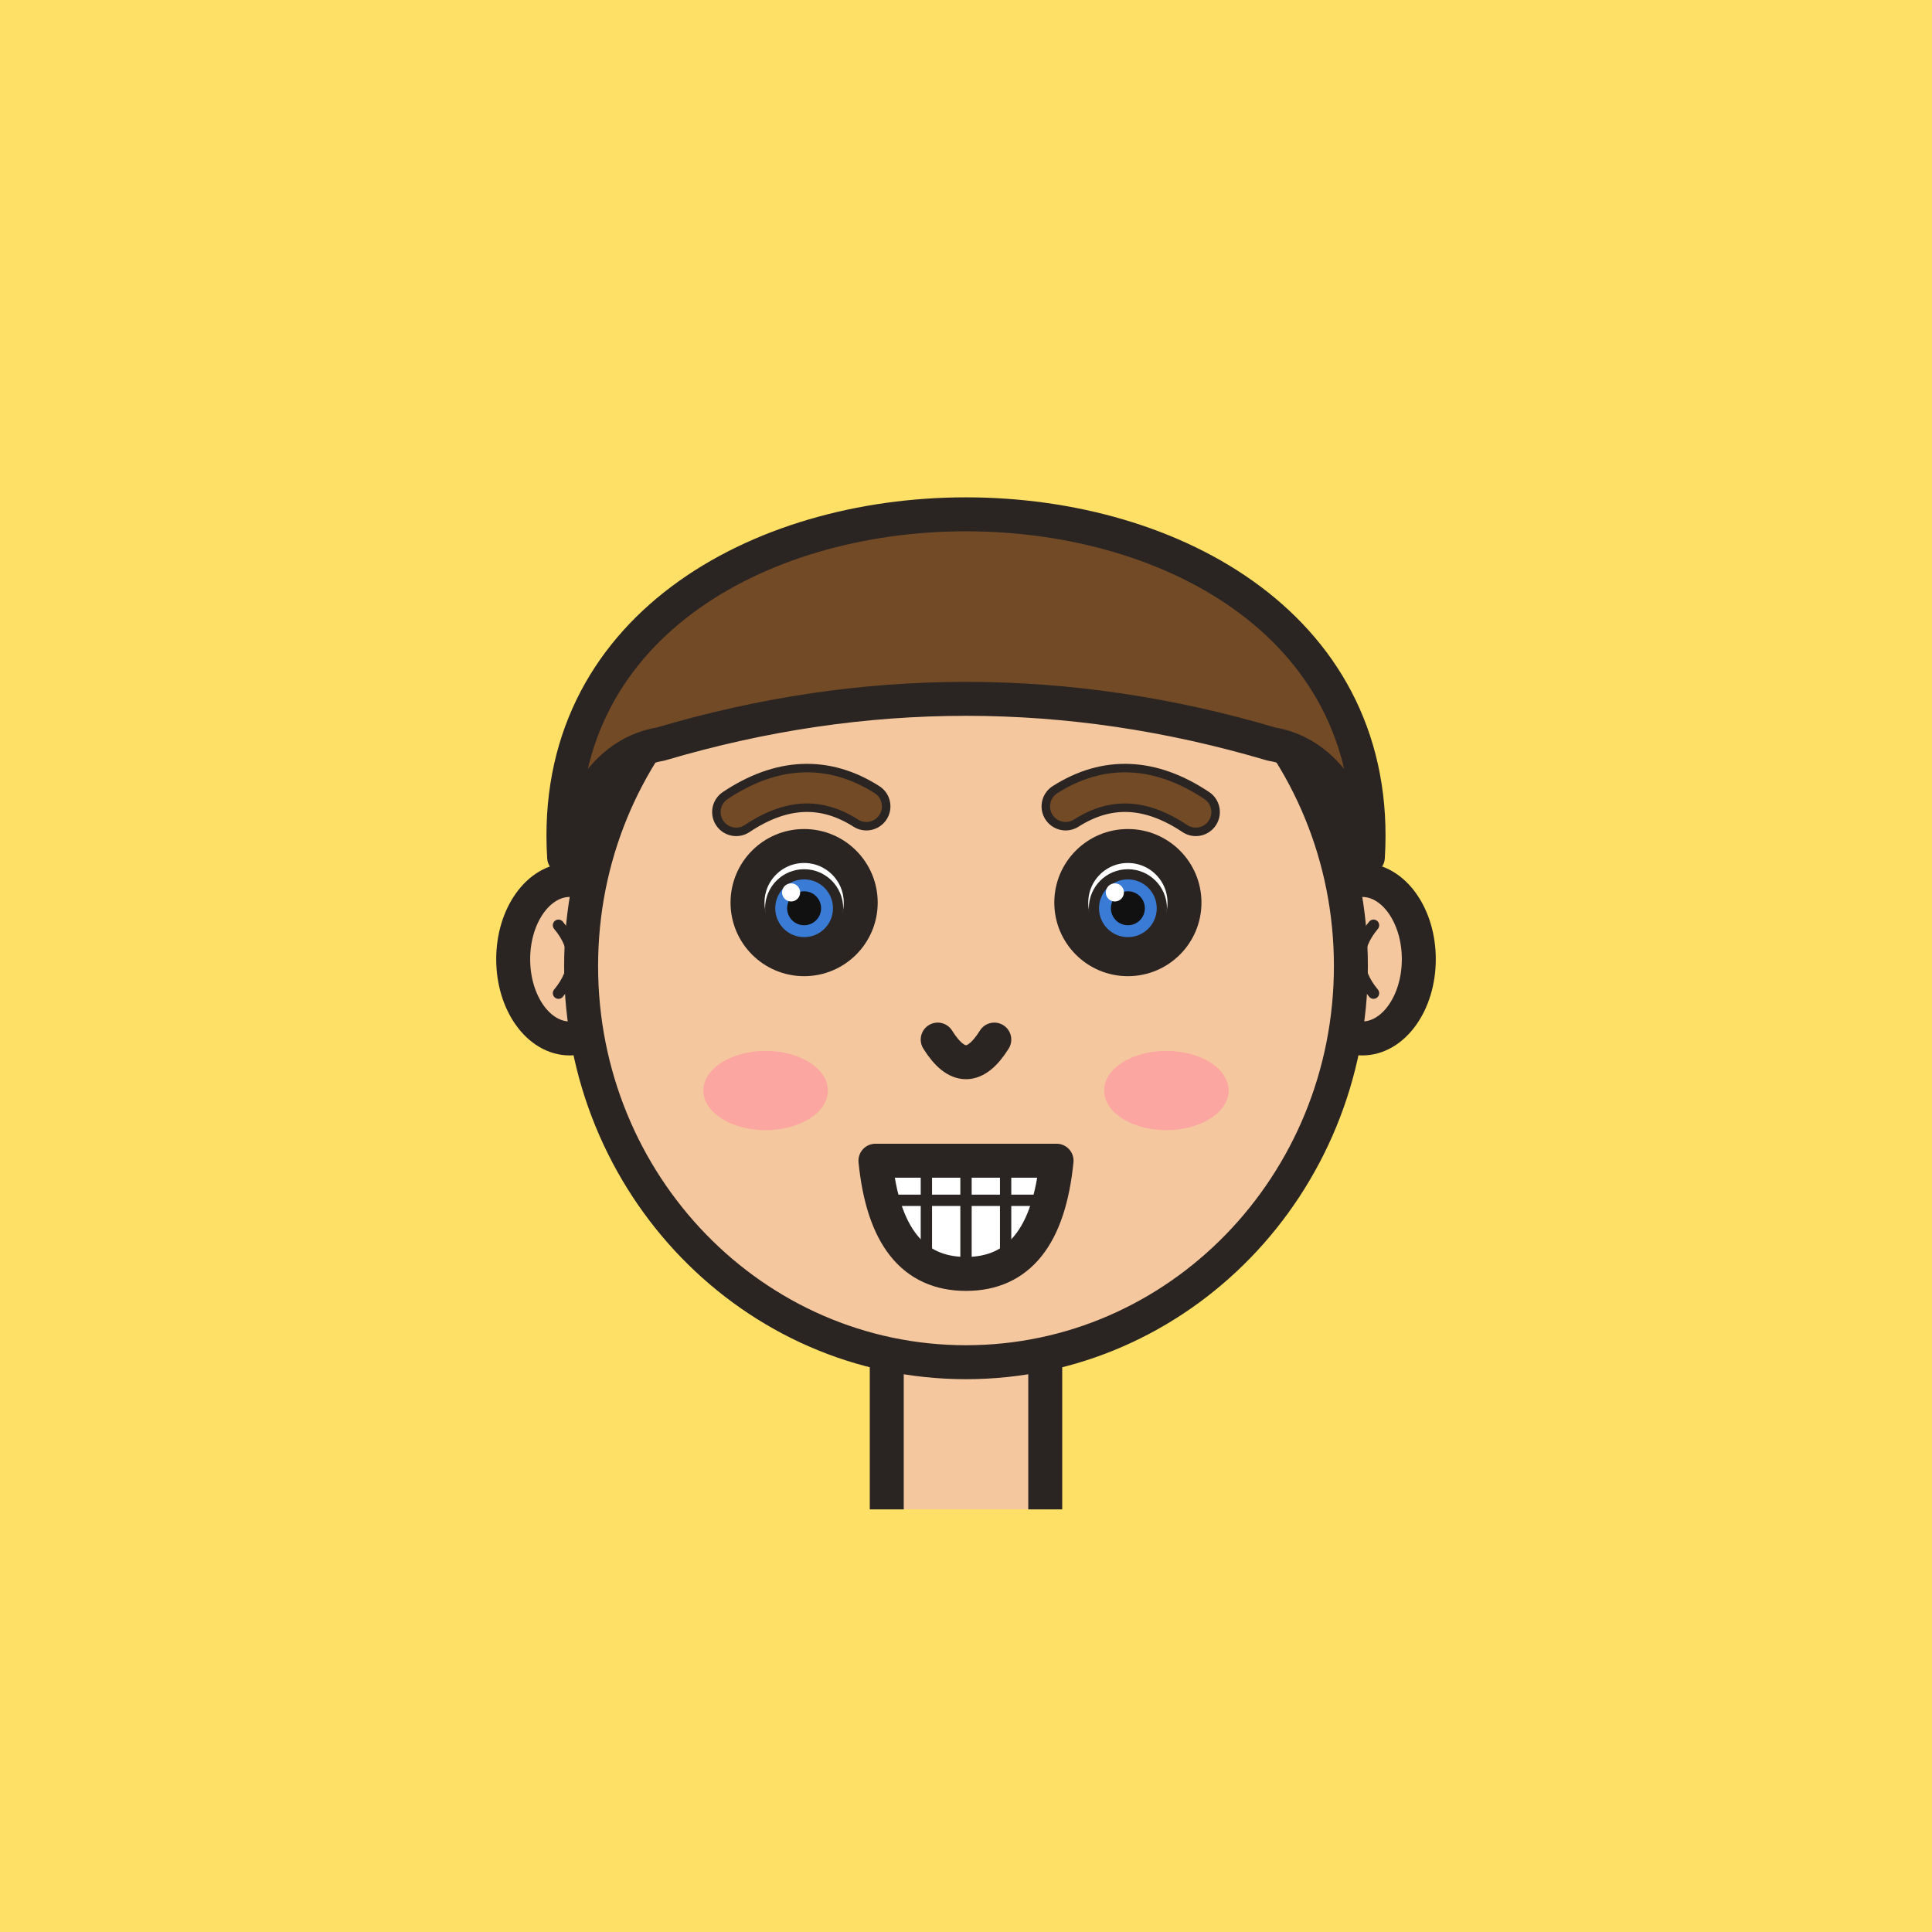
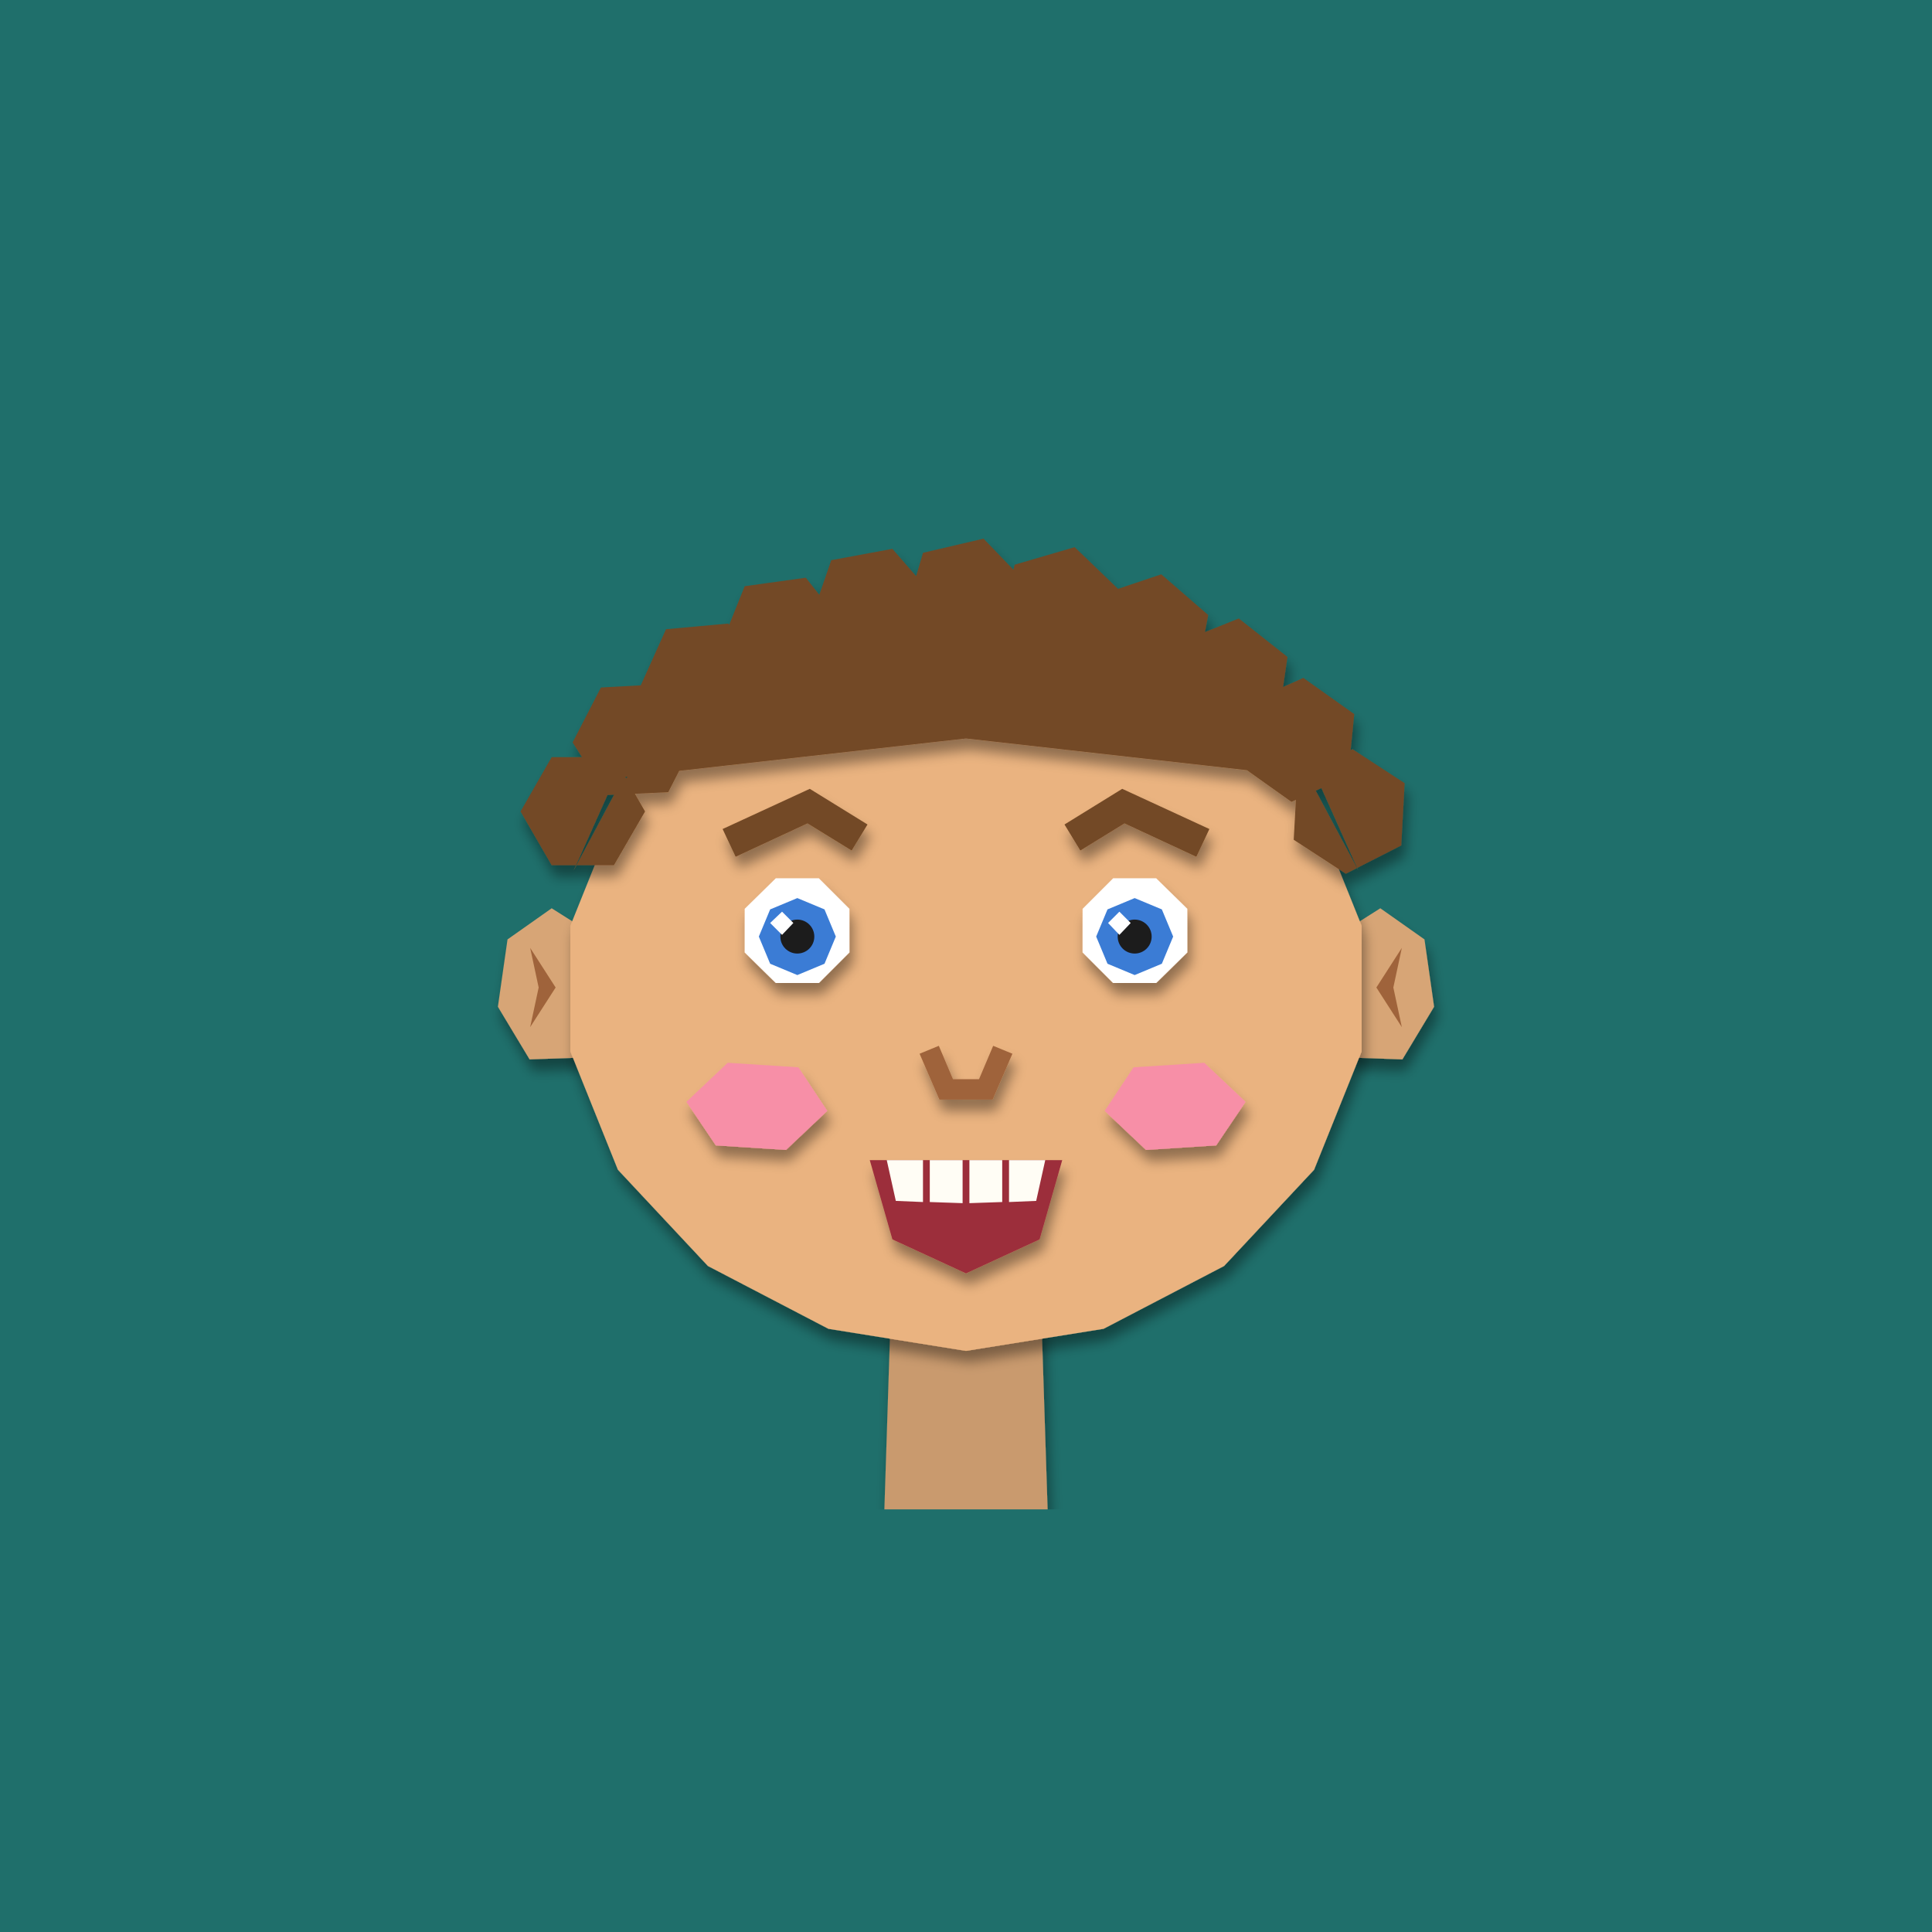
<svg xmlns="http://www.w3.org/2000/svg" viewBox="0 0 64 64">
-   <rect width="64" height="64" fill="#ffe066" />
+   <defs>
+     <filter id="paper-cut" x="-15%" y="-25%" width="130%" height="175%" color-interpolation-filters="sRGB">
+       <feTurbulence type="fractalNoise" baseFrequency=".8" numOctaves="3" seed="3" result="n" />
+       <feColorMatrix in="n" type="matrix" values="0 0 0 0 0  0 0 0 0 0  0 0 0 0 0  0 0 0 -.48 .31" result="g" />
+       <feComposite in="g" in2="SourceAlpha" operator="in" result="grain" />
+       <feMerge result="tex">
+         <feMergeNode in="SourceGraphic" />
+         <feMergeNode in="grain" />
+       </feMerge>
+       <feDropShadow in="tex" dx=".6" dy="2" stdDeviation="1.1" flood-color="#000" flood-opacity=".38" />
+     </filter>
+   </defs>
+   <rect width="64" height="64" fill="#1f6f6b" />
  <svg x="14" y="14" width="36" height="36" viewBox="4 24 192 192">
-     <g stroke="#2a2522" stroke-width="6" stroke-linejoin="round" stroke-linecap="round">
-       <path d="M86 174 L86 228 L114 228 L114 174Z" fill="#f5c79e" />
-       <path d="M12 254 Q16 226 60 219 Q80 230 100 230 Q120 230 140 219 Q184 226 188 254Z" fill="#e74c3c" />
-       <g fill="#f5c79e">
-         <ellipse cx="30" cy="118.8" rx="10" ry="14" />
-         <path fill="none" stroke-width="2" d="M28 112.8 q5 6 0 12" />
-         <ellipse cx="170" cy="118.8" rx="10" ry="14" />
-         <path fill="none" stroke-width="2" d="M172 112.8 q-5 6 0 12" />
-       </g>
-       <g fill="#f5c79e">
-         <ellipse cx="100" cy="120" rx="68" ry="70" />
-       </g>
-       <g fill="#ff8fa3" opacity=".6" stroke="none">
-         <ellipse cx="64.6" cy="142" rx="11" ry="7" />
-         <ellipse cx="135.4" cy="142" rx="11" ry="7" />
-       </g>
-       <path fill="#734a26" d="M29 100.8 C24 20 176 20 171 100.8 Q166 82.8 154 80.8 Q100 64.8 46 80.8 Q34 82.8 29 100.8Z" />
-       <circle cx="71.4" cy="108.8" r="10" fill="#fff" />
-       <circle cx="71.4" cy="109.8" r="6" fill="#3a7bd5" stroke-width="1.8" />
-       <circle cx="71.4" cy="109.8" r="3" fill="#111" stroke="none" />
-       <circle cx="69.1" cy="107.0" r="1.6" fill="#fff" stroke="none" />
-       <circle cx="128.6" cy="108.8" r="10" fill="#fff" />
-       <circle cx="128.6" cy="109.8" r="6" fill="#3a7bd5" stroke-width="1.8" />
-       <circle cx="128.6" cy="109.8" r="3" fill="#111" stroke="none" />
-       <circle cx="126.3" cy="107.0" r="1.6" fill="#fff" stroke="none" />
-       <path d="M82.4 91.8 Q71.4 84.8 59.4 92.8 M117.6 91.8 Q128.6 84.8 140.6 92.8" fill="none" stroke-width="8.5" />
-       <path d="M82.4 91.8 Q71.4 84.8 59.4 92.8 M117.6 91.8 Q128.6 84.8 140.6 92.8" fill="none" stroke="#734a26" stroke-width="5.5" />
-       <path fill="none" d="M95 133 Q100 141 105 133" />
-       <path fill="#fff" d="M84 154.4 L116 154.4 Q114 174.4 100 174.4 Q86 174.4 84 154.4Z" />
-       <path fill="none" stroke-width="2" d="M85 161.4 L115 161.4 M93 154.4 L93 172.4 M100 154.4 L100 174.4 M107 154.4 L107 172.4" />
+     <g filter="url(#paper-cut)">
+       <path fill="#c99a6e" d="M87 172L113 172L115 234L85 234Z" />
+     </g>
+     <g filter="url(#paper-cut)">
+       <path fill="#e74c3c" d="M12 254L27 227L62 218L100 231L138 218L173 227L188 254Z" />
+     </g>
+     <g filter="url(#paper-cut)">
+       <path fill="#d7a576" d="M36.8 126.5L31.6 136.2L22.9 136.5L17.3 127.2L19 115.3L26.8 109.8L34.7 114.8ZM163.2 126.5L168.4 136.2L177.1 136.5L182.7 127.2L181 115.3L173.2 109.8L165.3 114.8Z" />
+       <path fill="#9f643a" d="M23 116.8L27.5 123.8L23 130.8L24.5 123.8ZM177 116.8L172.5 123.8L177 130.8L175.5 123.8Z" />
+     </g>
+     <g filter="url(#paper-cut)">
+       <path fill="#eab380" d="M100 188L75.7 184.1L54.4 173L38.5 156L30.1 135.1L30.1 112.9L38.5 92L54.4 75L75.7 63.9L100 60L124.3 63.9L145.6 75L161.5 92L169.9 112.9L169.9 135.1L161.5 156L145.6 173L124.3 184.1Z" />
+     </g>
+     <g filter="url(#paper-cut)">
+       <path fill="#f78fa7" d="M75.5 145.6L68.2 152.5L55.8 151.7L50.6 144L57.9 137.1L70.4 137.9ZM124.5 145.6L131.8 152.5L144.2 151.7L149.4 144L142.1 137.1L129.6 137.9Z" />
+     </g>
+     <g filter="url(#paper-cut)">
+       <path fill="#734a26" d="M30.7 103.1L38.6 88.3L50.3 75.7L65 66.1L82 60L100 58L118 60L135 66.1L149.7 75.7L161.4 88.3L169.3 103.1L162 86.8L100 79.8L38 86.8ZM43.3 92.7L37.8 102.2L26.8 102.2L21.3 92.7L26.8 83.1L37.8 83.1ZM47.4 89.3L36.4 89.8L30.5 80.5L35.5 70.8L46.5 70.2L52.4 79.5ZM48.8 79.5L42.5 70.5L47 60.5L58 59.5L64.4 68.4L59.8 78.4ZM56.8 63.1L60.9 52.9L71.7 51.4L78.5 60L74.4 70.2L63.5 71.8ZM76.2 48.3L87 46.3L94.2 54.6L90.6 65L79.8 67.1L72.6 58.7ZM103.1 44.5L110.7 52.4L107.6 63L96.9 65.5L89.3 57.6L92.4 47ZM127.1 53.6L124.5 64.3L114 67.3L106 59.7L108.6 49.1L119.2 46ZM140.7 68.8L130.2 72.4L122 65.1L124.1 54.3L134.5 50.8L142.8 58ZM145 80.4L136.4 73.5L138 62.7L148.2 58.6L156.8 65.4L155.2 76.3ZM148.5 84.6L149.6 73.6L159.6 69.1L168.6 75.5L167.5 86.4L157.5 91ZM158.5 86.7L168.3 81.7L177.5 87.7L176.9 98.7L167.1 103.7L157.9 97.7Z" />
+     </g>
+     <g filter="url(#paper-cut)">
+       <path fill="#fff" d="M79.4 117.6L74 123L66.4 123L60.9 117.6L60.9 109.9L66.4 104.5L74 104.5L79.4 109.9Z" />
+       <path fill="#3a7bd5" d="M77 114.8L75 119.6L70.2 121.6L65.4 119.6L63.4 114.8L65.4 110L70.2 108L75 110Z" />
+       <circle cx="70.2" cy="114.8" r="3" fill="#1b1b1f" />
+       <path fill="#fff" d="M69.5 112.4L67.5 114.5L65.4 112.4L67.5 110.4Z" />
+       <path fill="#fff" d="M139.1 117.6L133.6 123L126 123L120.6 117.6L120.6 109.9L126 104.5L133.6 104.5L139.1 109.9Z" />
+       <path fill="#3a7bd5" d="M136.6 114.8L134.6 119.6L129.8 121.6L125 119.6L123 114.8L125 110L129.8 108L134.6 110Z" />
+       <circle cx="129.8" cy="114.8" r="3" fill="#1b1b1f" />
+       <path fill="#fff" d="M129.1 112.4L127.1 114.5L125.1 112.4L127.1 110.4Z" />
+     </g>
+     <g filter="url(#paper-cut)">
+       <path fill="#734a26" fill-rule="evenodd" d="M79.8 99.6L72 94.8L59.3 100.7L57 95.8L72.4 88.7L82.6 95ZM117.4 95L127.6 88.7L143 95.8L140.7 100.7L128 94.8L120.2 99.6Z" />
+       <path fill="#9f643a" d="M95.2 134.1L97.7 140L102.3 140L104.8 134.1L108.2 135.5L104.7 143.6L95.3 143.6L91.8 135.5Z" />
+       <path fill="#9c2f3a" d="M83 154.3L117 154.3L113 168.3L100 174.3L87 168.3Z" />
+       <path fill="#fffdf5" d="M86 154.3L92.4 154.3L92.4 161.7L87.6 161.5ZM93.6 154.3L99.4 154.3L99.4 161.9L93.6 161.7ZM100.6 154.3L106.4 154.3L106.4 161.7L100.6 161.9ZM107.6 154.3L114 154.3L112.4 161.5L107.6 161.7Z" />
    </g>
  </svg>
</svg>
